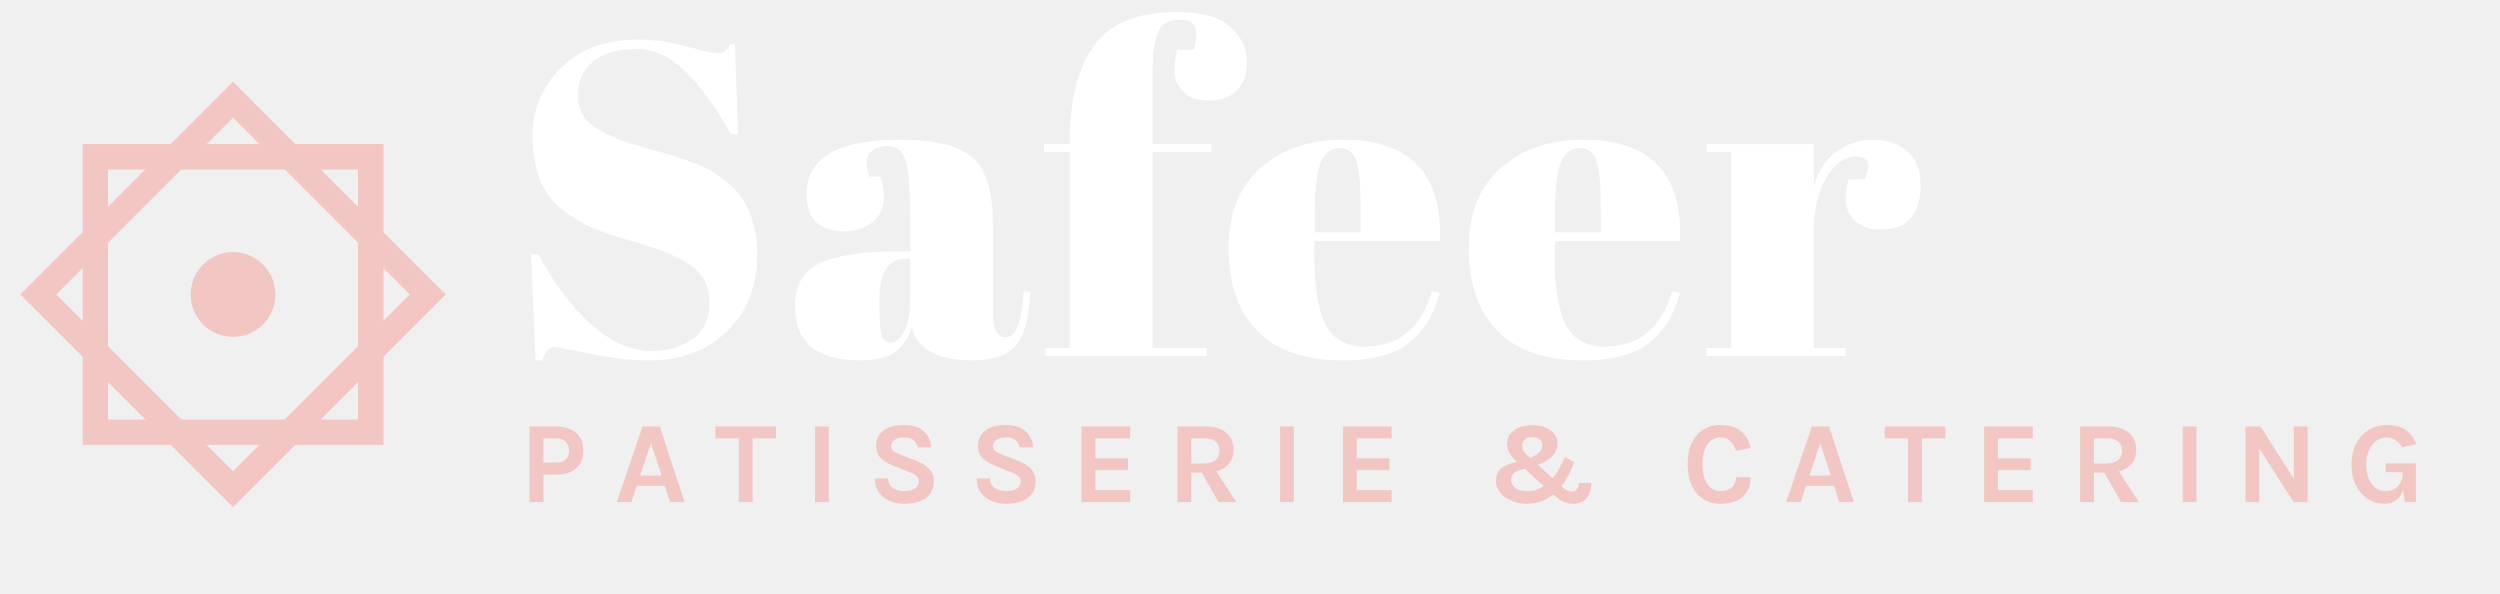
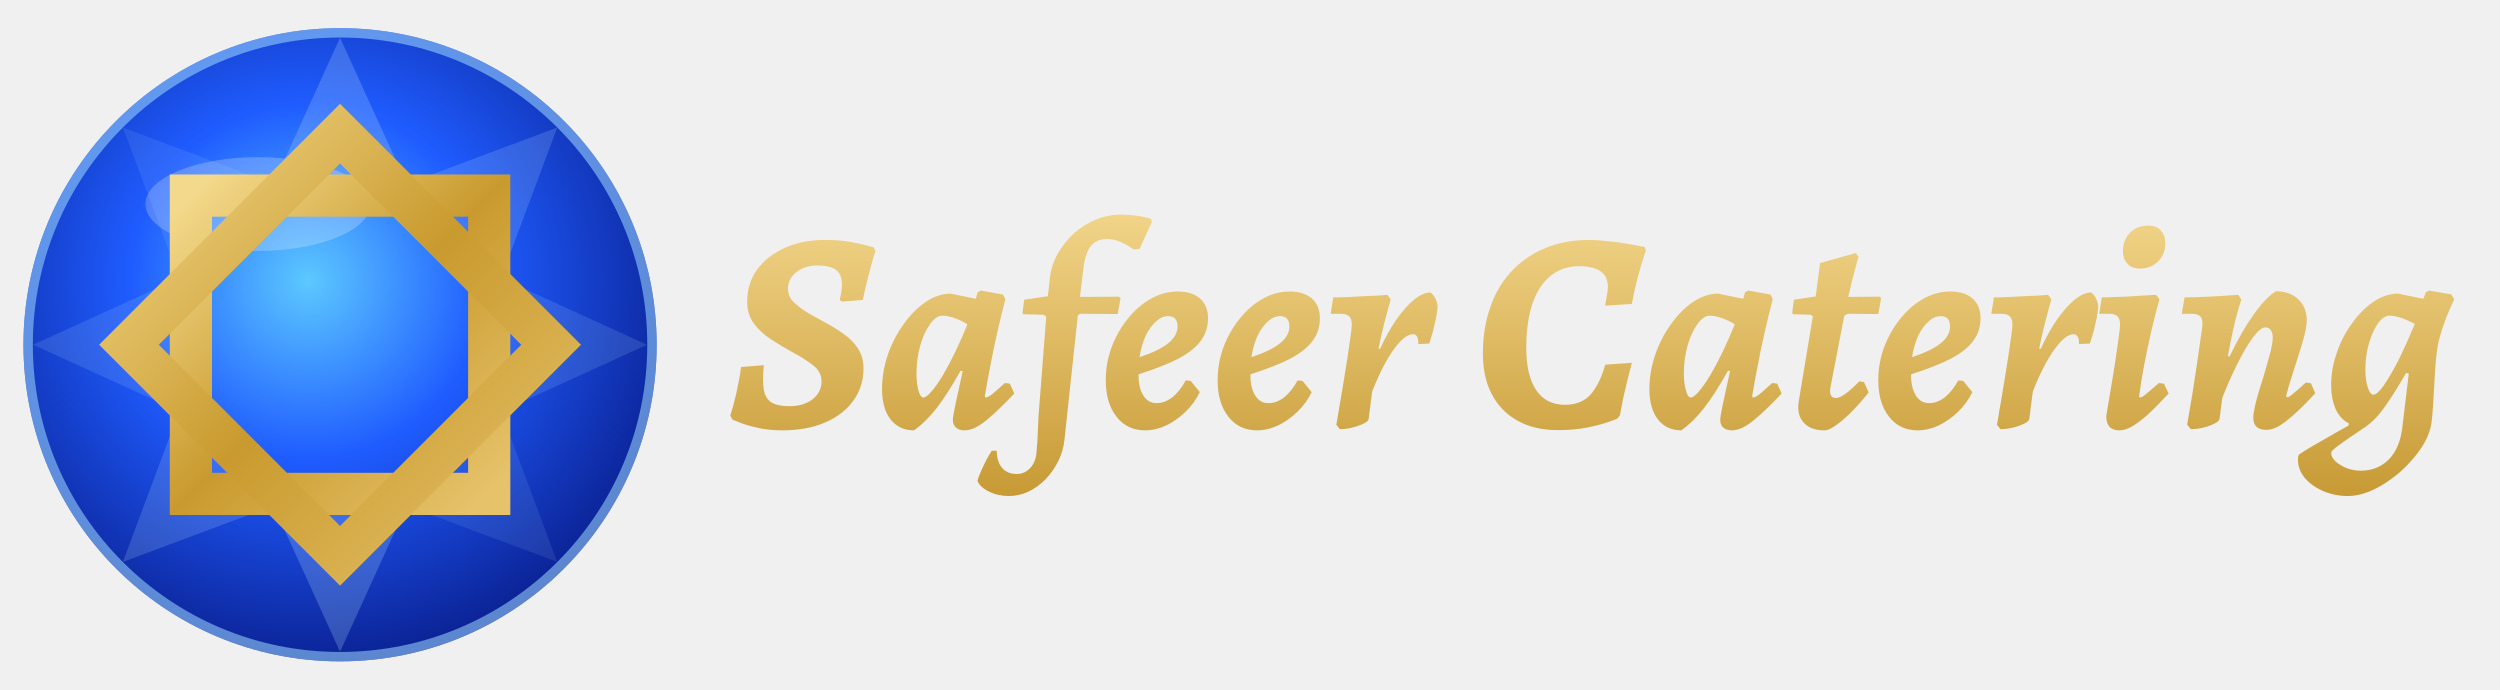
- <svg xmlns="http://www.w3.org/2000/svg" viewBox="0 0 236 56">
-   <g transform="translate(22,27.8)">
-     <rect x="-13" y="-13" width="26" height="26" fill="none" stroke="#f2c6c2" stroke-width="2.4" />
-     <rect x="-13" y="-13" width="26" height="26" fill="none" stroke="#f2c6c2" stroke-width="2.4" transform="rotate(45)" />
-     <circle r="4" fill="#f2c6c2" />
-   </g>
-   <path transform="translate(48,0)" fill="#ffffff" d="M13.65 33.138Q15.75 33.138 17.367 32.004Q18.984 30.87 18.984 28.581Q18.984 26.292 17.241 25.074Q15.498 23.856 12.285 22.953Q9.072 22.05 7.623 21.378Q6.174 20.706 4.872 19.614Q2.268 17.43 2.268 12.852Q2.268 9.114 4.935 6.426Q7.602 3.738 12.222 3.738Q14.448 3.738 16.863 4.389Q19.278 5.04 19.866 5.04Q20.454 5.04 20.916 4.2H21.378L21.672 12.684H21.0Q18.984 9.03 16.779 6.825Q14.574 4.62 11.991 4.62Q9.408 4.62 7.98 5.817Q6.552 7.014 6.552 9.009Q6.552 11.004 8.253 12.075Q9.954 13.146 12.432 13.818Q14.91 14.49 15.687 14.742Q16.464 14.994 17.619 15.435Q18.774 15.876 19.509 16.359Q20.244 16.842 21.063 17.577Q21.882 18.312 22.344 19.194Q23.478 21.21 23.478 23.982Q23.478 28.518 20.643 31.269Q17.808 34.02 13.188 34.02Q10.794 34.02 7.707 33.39Q4.62 32.76 4.284 32.76Q3.696 32.76 3.15 34.02H2.562L2.142 24.024H2.856Q4.704 27.678 7.581 30.408Q10.458 33.138 13.65 33.138Z M36.7 23.73H37.918V20.496Q37.918 16.506 37.477 15.141Q37.036 13.776 35.776 13.776Q35.02 13.776 34.411 14.175Q33.802 14.574 33.802 15.267Q33.802 15.96 34.054 16.674H35.104Q35.44 17.556 35.44 18.795Q35.44 20.034 34.39 20.937Q33.34 21.84 31.744 21.84Q28.132 21.84 28.132 18.354Q28.132 13.188 36.91 13.188Q41.908 13.188 43.819 14.889Q45.73 16.59 45.73 21.126V29.652Q45.73 31.836 46.948 31.836Q48.376 31.836 48.628 27.51L49.258 27.552Q49.09 31.248 47.872 32.634Q46.654 34.02 43.882 34.02Q38.842 34.02 38.086 30.912Q37.54 32.508 36.448 33.264Q35.356 34.02 33.256 34.02Q27.04 34.02 27.04 28.938Q27.04 25.956 29.413 24.843Q31.786 23.73 36.7 23.73ZM37.918 28.308V24.402H37.624Q35.02 24.402 35.02 28.224V28.896Q35.02 31.08 35.251 31.71Q35.482 32.34 36.133 32.34Q36.784 32.34 37.351 31.269Q37.918 30.198 37.918 28.308Z M63.404 1.848Q61.808 1.848 61.304 3.045Q60.8 4.242 60.8 6.888V13.608H66.344V14.364H60.8V32.844H65.924V33.6H50.678V32.844H52.988V14.364H50.552V13.608H52.988V13.44Q52.988 7.392 55.298 4.263Q57.608 1.134 63.026 1.134Q66.596 1.134 68.15 2.541Q69.704 3.948 69.704 5.796Q69.704 7.644 68.738 8.568Q67.772 9.492 66.176 9.492Q64.58 9.492 63.719 8.673Q62.858 7.854 62.858 6.783Q62.858 5.712 63.11 4.704H64.706Q65.546 1.848 63.404 1.848Z M78.768 13.188Q88.302 13.188 87.924 22.764H76.08V24.402Q76.08 28.518 77.13 30.618Q78.18 32.718 80.784 32.718Q85.656 32.718 87.168 27.51L87.924 27.636Q87.126 30.66 85.047 32.34Q82.968 34.02 78.81 34.02Q73.392 34.02 70.683 31.227Q67.974 28.434 67.974 23.457Q67.974 18.48 71.019 15.834Q74.064 13.188 78.768 13.188ZM76.122 21.924H80.448V19.866Q80.448 16.464 80.049 15.225Q79.65 13.986 78.453 13.986Q77.256 13.986 76.689 15.309Q76.122 16.632 76.122 19.866Z M101.44 13.188Q110.974 13.188 110.596 22.764H98.752V24.402Q98.752 28.518 99.802 30.618Q100.852 32.718 103.456 32.718Q108.328 32.718 109.84 27.51L110.596 27.636Q109.798 30.66 107.719 32.34Q105.64 34.02 101.482 34.02Q96.064 34.02 93.355 31.227Q90.646 28.434 90.646 23.457Q90.646 18.48 93.691 15.834Q96.736 13.188 101.44 13.188ZM98.794 21.924H103.12V19.866Q103.12 16.464 102.721 15.225Q102.322 13.986 101.125 13.986Q99.928 13.986 99.361 15.309Q98.794 16.632 98.794 19.866Z M127.136 14.784Q125.582 14.784 124.406 16.8Q123.23 18.816 123.23 21.588V32.844H126.212V33.6H113.108V32.844H115.418V14.364H113.108V13.608H123.23V17.64Q123.776 15.498 125.33 14.343Q126.884 13.188 128.858 13.188Q130.832 13.188 132.071 14.301Q133.31 15.414 133.31 17.451Q133.31 19.488 132.386 20.58Q131.462 21.672 129.551 21.672Q127.64 21.672 126.737 20.412Q125.834 19.152 126.506 16.926H128.018Q129.068 14.784 127.136 14.784Z" />
-   <path transform="translate(49,38.6)" fill="#f2c6c2" d="M0.99 8.8V1.661H3.509Q4.713 1.661 5.387 2.255Q6.061 2.849 6.061 3.938Q6.061 5.016 5.387 5.61Q4.713 6.204 3.509 6.204H2.299V8.8ZM2.299 5.071H3.509Q4.114 5.071 4.422 4.752Q4.73 4.433 4.73 3.938Q4.73 3.432 4.422 3.108Q4.114 2.783 3.509 2.783H2.299Z M9.227 8.8 11.659 1.661H13.287L15.619 8.8H14.255L13.759 7.26H11.108L10.602 8.8ZM11.438 6.281H13.451L12.45 3.212Z M18.532 2.783V1.661H24.252V2.783H21.75L22.041 2.486V8.8H20.743V2.486L21.035 2.783Z M27.936 8.8V1.661H29.233V8.8Z M36.371 8.954Q35.629 8.954 35.004 8.696Q34.38 8.437 33.992 7.909Q33.605 7.381 33.577 6.567H34.853Q34.853 6.98 35.056 7.244Q35.26 7.508 35.604 7.637Q35.948 7.766 36.36 7.766Q36.756 7.766 37.067 7.662Q37.377 7.557 37.556 7.362Q37.735 7.167 37.735 6.897Q37.735 6.54 37.518 6.336Q37.3 6.133 36.822 5.962L35.414 5.401Q34.589 5.077 34.149 4.648Q33.709 4.219 33.709 3.465Q33.709 2.596 34.397 2.057Q35.084 1.518 36.316 1.518Q37.515 1.518 38.169 2.076Q38.824 2.635 38.912 3.63H37.636Q37.565 3.207 37.251 2.951Q36.938 2.695 36.316 2.695Q35.766 2.695 35.447 2.923Q35.128 3.152 35.128 3.498Q35.128 3.795 35.329 3.968Q35.529 4.142 35.953 4.301L37.515 4.906Q38.307 5.214 38.731 5.682Q39.154 6.149 39.154 6.853Q39.154 7.497 38.83 7.967Q38.505 8.437 37.883 8.696Q37.262 8.954 36.371 8.954Z M45.983 8.954Q45.241 8.954 44.617 8.696Q43.992 8.437 43.605 7.909Q43.217 7.381 43.19 6.567H44.465Q44.465 6.98 44.669 7.244Q44.873 7.508 45.216 7.637Q45.56 7.766 45.972 7.766Q46.368 7.766 46.679 7.662Q46.99 7.557 47.169 7.362Q47.347 7.167 47.347 6.897Q47.347 6.54 47.13 6.336Q46.913 6.133 46.434 5.962L45.026 5.401Q44.201 5.077 43.761 4.648Q43.322 4.219 43.322 3.465Q43.322 2.596 44.009 2.057Q44.697 1.518 45.928 1.518Q47.127 1.518 47.782 2.076Q48.436 2.635 48.524 3.63H47.248Q47.177 3.207 46.864 2.951Q46.55 2.695 45.928 2.695Q45.379 2.695 45.059 2.923Q44.74 3.152 44.74 3.498Q44.74 3.795 44.941 3.968Q45.142 4.142 45.566 4.301L47.127 4.906Q47.919 5.214 48.343 5.682Q48.767 6.149 48.767 6.853Q48.767 7.497 48.442 7.967Q48.117 8.437 47.496 8.696Q46.874 8.954 45.983 8.954Z M53.099 8.8V1.661H57.686V2.783H54.397V4.664H57.488V5.786H54.397V7.667H57.686V8.8Z M62.161 8.8V1.661H64.801Q66.083 1.661 66.768 2.261Q67.452 2.86 67.452 3.85Q67.452 4.824 66.768 5.42Q66.083 6.017 64.801 6.017H63.459V8.8ZM66.022 8.8 64.13 5.456H65.516L67.716 8.8ZM63.459 5.148H64.669Q65.384 5.148 65.753 4.821Q66.121 4.494 66.121 3.971Q66.121 3.438 65.786 3.11Q65.45 2.783 64.801 2.783H63.459Z M71.84 8.8V1.661H73.138V8.8Z M77.778 8.8V1.661H82.365V2.783H79.076V4.664H82.167V5.786H79.076V7.667H82.365V8.8Z  M99.517 8.954Q98.983 8.954 98.521 8.72Q98.059 8.487 97.537 8.008L94.05 4.851Q93.703 4.538 93.481 4.131Q93.258 3.724 93.258 3.278Q93.258 2.794 93.538 2.401Q93.819 2.008 94.358 1.774Q94.897 1.54 95.667 1.54Q96.409 1.54 96.935 1.771Q97.46 2.002 97.74 2.393Q98.021 2.783 98.021 3.256Q98.021 3.751 97.779 4.144Q97.537 4.538 97.053 4.848Q96.569 5.159 95.843 5.401L95.161 4.763Q95.656 4.571 95.972 4.37Q96.288 4.169 96.44 3.938Q96.591 3.707 96.591 3.421Q96.591 3.091 96.335 2.877Q96.079 2.662 95.667 2.662Q95.188 2.662 94.938 2.896Q94.688 3.13 94.688 3.465Q94.688 3.718 94.814 3.944Q94.941 4.169 95.205 4.411L98.582 7.458Q98.785 7.629 98.959 7.719Q99.132 7.81 99.385 7.81Q99.649 7.81 99.839 7.618Q100.028 7.425 100.045 6.996H101.222Q101.2 7.893 100.776 8.423Q100.353 8.954 99.517 8.954ZM95.161 8.954Q94.55 8.954 94.017 8.789Q93.483 8.624 93.076 8.327Q92.669 8.03 92.441 7.631Q92.213 7.233 92.213 6.765Q92.213 5.918 92.903 5.478Q93.593 5.038 94.82 4.939L95.238 5.643Q94.396 5.715 94.02 5.981Q93.643 6.248 93.643 6.688Q93.643 6.991 93.825 7.235Q94.006 7.48 94.347 7.629Q94.688 7.777 95.172 7.777Q95.788 7.777 96.31 7.532Q96.833 7.288 97.276 6.85Q97.718 6.413 98.081 5.822Q98.444 5.231 98.725 4.532L99.594 5.016Q99.297 5.896 98.86 6.619Q98.422 7.343 97.862 7.865Q97.3 8.388 96.621 8.671Q95.942 8.954 95.161 8.954Z  M113.418 8.954Q112.477 8.954 111.782 8.506Q111.086 8.058 110.701 7.222Q110.316 6.386 110.316 5.214Q110.316 4.004 110.715 3.182Q111.113 2.36 111.815 1.939Q112.516 1.518 113.418 1.518Q114.666 1.518 115.368 2.123Q116.069 2.728 116.267 3.696L114.881 3.949Q114.71 3.388 114.337 3.042Q113.962 2.695 113.418 2.695Q112.939 2.695 112.554 2.973Q112.169 3.251 111.941 3.812Q111.713 4.373 111.713 5.214Q111.713 6.006 111.914 6.578Q112.114 7.15 112.494 7.458Q112.873 7.766 113.418 7.766Q114.116 7.766 114.499 7.395Q114.881 7.024 114.881 6.446H116.267Q116.267 7.244 115.923 7.802Q115.579 8.36 114.941 8.657Q114.303 8.954 113.418 8.954Z M119.609 8.8 122.04 1.661H123.668L126 8.8H124.636L124.141 7.26H121.49L120.984 8.8ZM121.82 6.281H123.833L122.832 3.212Z M128.914 2.783V1.661H134.634V2.783H132.131L132.423 2.486V8.8H131.125V2.486L131.416 2.783Z M138.306 8.8V1.661H142.893V2.783H139.604V4.664H142.695V5.786H139.604V7.667H142.893V8.8Z M147.369 8.8V1.661H150.009Q151.29 1.661 151.975 2.261Q152.66 2.86 152.66 3.85Q152.66 4.824 151.975 5.42Q151.29 6.017 150.009 6.017H148.667V8.8ZM151.23 8.8 149.338 5.456H150.724L152.924 8.8ZM148.667 5.148H149.877Q150.592 5.148 150.96 4.821Q151.329 4.494 151.329 3.971Q151.329 3.438 150.993 3.11Q150.658 2.783 150.009 2.783H148.667Z M157.047 8.8V1.661H158.345V8.8Z M162.975 1.661H164.394L167.639 6.754H167.54V1.661H168.838V8.8H167.518L164.064 3.399H164.273V8.8H162.975Z M176.091 8.954Q175.216 8.954 174.512 8.492Q173.808 8.03 173.393 7.202Q172.978 6.375 172.978 5.269Q172.978 4.395 173.234 3.702Q173.489 3.009 173.946 2.519Q174.402 2.03 175.018 1.774Q175.634 1.518 176.355 1.518Q177.356 1.518 178.035 1.953Q178.714 2.387 179.094 3.322L177.763 3.63Q177.482 3.174 177.117 2.934Q176.751 2.695 176.289 2.695Q175.761 2.695 175.327 3.006Q174.892 3.317 174.633 3.894Q174.375 4.472 174.375 5.269Q174.375 6.017 174.603 6.578Q174.831 7.139 175.244 7.453Q175.656 7.766 176.201 7.766Q176.663 7.766 177.029 7.56Q177.394 7.354 177.606 6.969Q177.818 6.584 177.818 6.039H178.104Q178.104 6.93 177.892 7.585Q177.68 8.239 177.235 8.597Q176.789 8.954 176.091 8.954ZM178.005 8.8 177.818 7.227V5.995L176.212 5.962V5.137H179.061V8.8Z" />
+ <svg xmlns="http://www.w3.org/2000/svg" viewBox="40 40 1066 294" role="img" aria-label="Safeer Catering">
+   <defs>
+     <radialGradient id="saf" cx="45%" cy="40%" r="62%">
+       <stop offset="0" stop-color="#5cc8ff" />
+       <stop offset=".45" stop-color="#1f5cff" />
+       <stop offset="1" stop-color="#0a1f8f" />
+     </radialGradient>
+     <linearGradient id="goud" x1="0" y1="0" x2="1" y2="1">
+       <stop offset="0" stop-color="#f3d98b" />
+       <stop offset=".5" stop-color="#c99a2e" />
+       <stop offset="1" stop-color="#e6c26a" />
+     </linearGradient>
+     <linearGradient id="tg" x1="0" y1="0" x2="0" y2="1">
+       <stop offset="0" stop-color="#f1d488" />
+       <stop offset="1" stop-color="#c79a35" />
+     </linearGradient>
+   </defs>
+   <circle cx="185" cy="187" r="135" fill="url(#saf)" />
+   <polygon points="253.6,215.4 277.6,279.6 213.4,255.6" fill="#bfe6ff" opacity="0.10" />
+   <polygon points="213.4,255.6 185.0,317.9 156.6,255.6" fill="#bfe6ff" opacity="0.22" />
+   <polygon points="156.6,255.6 92.4,279.6 116.4,215.4" fill="#bfe6ff" opacity="0.18" />
+   <polygon points="116.4,215.4 54.1,187.0 116.4,158.6" fill="#bfe6ff" opacity="0.14" />
+   <polygon points="116.4,158.6 92.4,94.4 156.6,118.4" fill="#bfe6ff" opacity="0.10" />
+   <polygon points="156.6,118.4 185.0,56.1 213.4,118.4" fill="#bfe6ff" opacity="0.22" />
+   <polygon points="213.4,118.4 277.6,94.4 253.6,158.6" fill="#bfe6ff" opacity="0.18" />
+   <polygon points="253.6,158.6 315.9,187.0 253.6,215.4" fill="#bfe6ff" opacity="0.14" />
+   <circle cx="185" cy="187" r="133" fill="none" stroke="#9fd8ff" stroke-opacity=".55" stroke-width="4" />
+   <ellipse cx="150" cy="127" rx="48" ry="20" fill="#fff" opacity=".22" />
+   <polygon points="248.6,250.6 121.4,250.6 121.4,123.4 248.6,123.4" fill="none" stroke="url(#goud)" stroke-width="18" stroke-linejoin="miter" />
+   <polygon points="185.0,277.0 95.0,187.0 185.0,97.0 275.0,187.0" fill="none" stroke="url(#goud)" stroke-width="18" stroke-linejoin="miter" />
+   <path fill="url(#tg)" d="M373.6 223.5Q367.4 223.5 362.6 222.3Q357.8 221.2 355 220Q352.3 218.9 352.3 218.9L351.4 217.2Q351.4 217.2 351.9 215.5Q352.5 213.7 353.2 210.8Q354 207.8 354.7 204.1Q355.5 200.4 356 196.5L365.7 195.7Q365 202.3 365.7 206.2Q366.4 210 369 211.6Q371.6 213.2 376.6 213.2Q382.6 213.2 386.4 210.3Q390.3 207.3 390.3 202.6Q390.3 198.4 386.5 195.6Q382.7 192.7 377.6 190Q373.2 187.6 368.8 184.7Q364.4 181.9 361.5 178Q358.6 174.2 358.6 168.5Q358.6 160.9 362.8 155Q367.1 149.1 374.6 145.7Q382.1 142.3 391.8 142.3Q397.6 142.3 402.3 143.1Q407 143.9 409.8 144.7Q412.6 145.5 412.6 145.5L413.3 147Q413.3 147 412.4 149.9Q411.5 152.8 410.3 157.6Q409 162.4 407.9 167.9L399 168.6L398.1 167.9Q398.1 167.9 398.3 166.7Q398.6 165.6 398.8 164Q399 162.5 399 161.4Q399 157 396.5 155.1Q394 153.2 388.5 153.2Q383.2 153.2 379.6 156Q376 158.8 376 163.1Q376 166.4 378.4 168.8Q380.9 171.2 384.6 173.5Q388.1 175.5 392.2 177.7Q396.3 179.9 399.9 182.5Q403.6 185.1 405.9 188.7Q408.2 192.2 408.2 197.1Q408.2 204.8 403.9 210.8Q399.6 216.8 391.9 220.1Q384.1 223.5 373.6 223.5ZM460.3 209.5Q460.9 209.5 461.7 209Q462.5 208.6 464.1 207.2Q465.7 205.8 468.5 203.3L470.6 203.6L472.5 207.8Q466.6 214 462.7 217.4Q458.9 220.8 456.3 222.1Q453.7 223.5 451.2 223.5Q448.9 223.5 447.6 222.3Q446.3 221.1 446.3 219Q446.3 217.7 447.4 212.4Q448.5 207.2 450.5 198.2L449.6 198.1Q444 208 439.4 214Q434.7 220 429.7 223.5Q423.4 223.5 419.7 218.8Q416.1 214.1 416.1 205.9Q416.1 198.5 418.6 191.2Q421.1 184 425.4 178.1Q429.6 172.2 434.8 168.7Q440 165.2 445.4 165.2L456.1 167.4L456.9 164.6L458.3 163.9L467.7 165.6L468.7 167.6Q466.9 174.4 465.2 181.9Q463.5 189.4 462.2 196.4Q460.8 203.5 459.9 209.1ZM433.7 209.5Q435 209.5 437.2 206.9Q439.4 204.4 442.1 199.9Q444.7 195.5 447.4 189.9Q450.1 184.3 452.5 178.3Q449.9 176.6 446.9 175.6Q444 174.6 441.9 174.6Q439.1 174.6 436.6 178.2Q434 181.7 432.4 187.3Q430.8 192.9 430.8 199.1Q430.8 203.5 431.6 206.5Q432.5 209.5 433.7 209.5ZM476 173.4 476.7 167.8 486.8 166.3 487.7 158.3Q488.3 152.9 491.1 148Q493.9 143.2 498 139.4Q502.2 135.7 507.4 133.6Q512.5 131.5 517.9 131.5Q521.2 131.5 524.8 132Q528.4 132.5 530.7 133.3L531.2 134.6L525.9 146.1L523.5 146.4Q519.9 144 517.2 142.9Q514.4 141.9 512.1 141.9Q507.6 141.9 505.2 144.8Q502.8 147.7 502 154.1L500.5 166.6L517.1 166.5L517.8 167.1L516.6 173.9L500.7 173.8L499.6 174.4L493.9 227.4Q493.4 232.4 491.2 236.7Q489 241.1 485.7 244.5Q482.4 247.8 478.4 249.7Q474.4 251.5 470.2 251.5Q465.5 251.5 461.7 249.6Q457.8 247.7 456.8 245Q457.3 243.1 458.4 240.7Q459.5 238.2 460.7 235.9Q462 233.5 462.9 232.2H465Q465.1 237 467.3 239.5Q469.5 242.1 473.6 242.1Q477 242.1 479.4 239.4Q481.8 236.8 482 232.3Q482.4 228.3 482.5 224.6Q482.6 220.9 482.8 217.7L486.1 175.1L485 174.2L476.3 174ZM555.1 175.7Q555.1 181.1 552.1 185.2Q549.2 189.3 542.7 192.8Q536.2 196.2 525.5 199.6Q525.4 205.3 527.5 208.6Q529.5 211.9 533.2 211.9Q536.6 211.9 539.9 209.4Q543.1 206.8 545.6 202.2L547.7 202.4L551.6 207.2Q549.4 211.8 545.6 215.5Q541.8 219.2 537.3 221.4Q532.8 223.5 528.3 223.5Q520.6 223.5 516.1 217.7Q511.5 211.9 511.5 202.2Q511.5 194.8 514 188Q516.6 181.2 520.9 175.9Q525.2 170.5 530.7 167.4Q536.2 164.3 542.2 164.3Q548.3 164.3 551.7 167.3Q555.1 170.3 555.1 175.7ZM538.1 174.8Q535.3 174.8 532.9 177.1Q530.4 179.3 528.5 183.2Q526.7 187.2 525.9 192.3Q534.3 189.5 538.2 186.3Q542.1 183.1 542.1 179.2Q542.1 174.8 538.1 174.8ZM602.8 175.7Q602.8 181.1 599.8 185.2Q596.9 189.3 590.4 192.8Q583.9 196.2 573.2 199.6Q573.1 205.3 575.2 208.6Q577.2 211.9 580.9 211.9Q584.3 211.9 587.6 209.4Q590.8 206.8 593.3 202.2L595.4 202.4L599.3 207.2Q597.1 211.8 593.3 215.5Q589.5 219.2 585 221.4Q580.5 223.5 576 223.5Q568.3 223.5 563.8 217.7Q559.2 211.9 559.2 202.2Q559.2 194.8 561.7 188Q564.3 181.2 568.6 175.9Q572.9 170.5 578.4 167.4Q583.9 164.3 589.9 164.3Q596 164.3 599.4 167.3Q602.8 170.3 602.8 175.7ZM585.8 174.8Q583 174.8 580.6 177.1Q578.1 179.3 576.2 183.2Q574.4 187.2 573.6 192.3Q582 189.5 585.9 186.3Q589.8 183.1 589.8 179.2Q589.8 174.8 585.8 174.8ZM609.8 221.1Q609.8 221.1 610.3 218.4Q610.7 215.6 611.5 211.2Q612.2 206.7 613.1 201.6Q613.9 196.5 614.7 191.6Q615.4 186.8 615.9 183.2Q616.4 179.6 616.4 178.4Q616.4 176 615.3 174.9Q614.2 173.8 611.7 173.8H607.4L608.5 166.8Q611.9 166.8 615.8 166.6Q619.8 166.4 623.4 166.2Q627 166.1 629.3 165.9Q631.6 165.7 631.6 165.7L633 167.7Q633 167.7 632.1 170.8Q631.2 174 630 178.8Q628.8 183.6 627.8 188.7L628.5 188.7Q631.7 181.6 635.4 176.3Q639.1 171 642.8 167.9Q646.5 164.8 649.9 164.7Q650.9 165.3 651.9 167Q652.8 168.6 653 170.5Q652.9 172.9 652.3 175.7Q651.7 178.5 651.1 181Q650.4 183.5 649.9 185Q649.4 186.5 649.4 186.5L644.8 186.7Q644.8 184.4 644.2 183.5Q643.7 182.5 642.5 182.5Q639 182.5 634.3 189Q629.6 195.5 625.1 206.9L623.6 218.6Q623.5 219.6 621.5 220.6Q619.5 221.6 616.7 222.3Q614 223 611.3 223ZM704.2 223.4Q694.4 223.4 687.3 219.5Q680.1 215.6 676.2 208.3Q672.3 201 672.3 190.8Q672.3 179.8 675.5 170.9Q678.6 161.9 684.6 155.6Q690.6 149.2 698.9 145.8Q707.2 142.3 717.5 142.3Q721.2 142.3 725.3 142.8Q729.5 143.2 733.1 143.8Q736.7 144.4 739 144.9Q741.3 145.3 741.3 145.3L741.8 146.8Q741.8 146.8 740.8 149.8Q739.8 152.8 738.4 158Q737 163.2 735.8 169.6L724.4 170.3Q724.4 170.3 724.7 168.8Q725 167.3 725.3 165.3Q725.6 163.4 725.6 162.3Q725.6 153.5 713.2 153.5Q706.3 153.5 701.2 157.6Q696.2 161.6 693.5 169.3Q690.8 177.1 690.8 188.4Q690.8 200 695 206.3Q699.2 212.6 707.3 212.6Q711.6 212.6 714.8 210.9Q718 209.2 720.3 205.4Q722.7 201.7 724.5 195.5L735.8 194.7Q735.8 194.7 735.3 196.8Q734.7 198.9 733.9 202.2Q733.1 205.6 732.2 209.5Q731.4 213.4 730.7 217.2L729.5 218.6Q729.5 218.6 726.2 219.8Q723 221 717.3 222.2Q711.6 223.4 704.2 223.4ZM787.5 209.5Q788.1 209.5 788.9 209Q789.7 208.6 791.3 207.2Q792.9 205.8 795.7 203.3L797.8 203.6L799.7 207.8Q793.8 214 789.9 217.4Q786.1 220.8 783.5 222.1Q780.9 223.5 778.4 223.5Q776.1 223.5 774.8 222.3Q773.5 221.1 773.5 219Q773.5 217.7 774.6 212.4Q775.7 207.2 777.7 198.2L776.8 198.1Q771.3 208 766.6 214Q761.9 220 756.9 223.5Q750.6 223.5 746.9 218.8Q743.3 214.1 743.3 205.9Q743.3 198.5 745.8 191.2Q748.3 184 752.6 178.1Q756.8 172.2 762 168.7Q767.3 165.2 772.6 165.2L783.3 167.4L784.1 164.6L785.5 163.9L795 165.6L795.9 167.6Q794.1 174.4 792.4 181.9Q790.7 189.4 789.4 196.4Q788 203.5 787.1 209.1ZM760.9 209.5Q762.2 209.5 764.4 206.9Q766.6 204.4 769.3 199.9Q771.9 195.5 774.6 189.9Q777.3 184.3 779.7 178.3Q777.1 176.6 774.1 175.6Q771.2 174.6 769.1 174.6Q766.3 174.6 763.8 178.2Q761.2 181.7 759.6 187.3Q758 192.9 758 199.1Q758 203.5 758.9 206.5Q759.7 209.5 760.9 209.5ZM834.8 202.9 836.8 207.3Q833.2 211.9 829.5 215.6Q825.9 219.2 822.9 221.3Q819.9 223.5 818 223.5Q812.1 223.5 809.2 220.3Q806.2 217.2 806.9 211.6L813 174.9L812.1 174.2L804.5 174L804.2 173.4L804.9 167.8L814.2 166.4Q814.7 163 815.1 159.7Q815.5 156.5 815.8 154.4Q816 152.2 816 152.2L831.3 147.9L832.5 149.4Q832.5 149.4 831.8 151.8Q831.1 154.2 830.1 158.2Q829.1 162.1 828.1 166.6L841.5 166.5L842.1 167.1L840.9 173.9L827.9 173.8L826.4 174.6L820.4 205.7Q819.9 209.7 822.9 209.7Q824.4 209.7 826.6 208.1Q828.9 206.6 832.8 202.6ZM884.5 175.7Q884.5 181.1 881.5 185.2Q878.6 189.3 872.1 192.8Q865.6 196.2 854.9 199.6Q854.8 205.3 856.9 208.6Q858.9 211.9 862.6 211.9Q866 211.9 869.3 209.4Q872.5 206.8 875 202.2L877.1 202.4L881 207.2Q878.8 211.8 875 215.5Q871.2 219.2 866.7 221.4Q862.2 223.5 857.7 223.5Q850 223.5 845.5 217.7Q840.9 211.9 840.9 202.2Q840.9 194.8 843.4 188Q846 181.2 850.3 175.9Q854.6 170.5 860.1 167.4Q865.6 164.3 871.6 164.3Q877.7 164.3 881.1 167.3Q884.5 170.3 884.5 175.7ZM867.5 174.8Q864.7 174.8 862.3 177.1Q859.8 179.3 857.9 183.2Q856.1 187.2 855.3 192.3Q863.7 189.5 867.6 186.3Q871.5 183.1 871.5 179.2Q871.5 174.8 867.5 174.8ZM891.5 221.1Q891.5 221.1 892 218.4Q892.4 215.6 893.2 211.2Q893.9 206.7 894.8 201.6Q895.6 196.5 896.4 191.6Q897.1 186.8 897.6 183.2Q898.1 179.6 898.1 178.4Q898.1 176 897 174.9Q895.9 173.8 893.4 173.8H889.1L890.2 166.8Q893.6 166.8 897.5 166.6Q901.5 166.4 905.1 166.2Q908.7 166.1 911 165.9Q913.3 165.7 913.3 165.7L914.7 167.7Q914.7 167.7 913.8 170.8Q912.9 174 911.7 178.8Q910.5 183.6 909.5 188.7L910.2 188.7Q913.4 181.6 917.1 176.3Q920.8 171 924.5 167.9Q928.2 164.8 931.6 164.7Q932.6 165.3 933.6 167Q934.5 168.6 934.7 170.5Q934.6 172.9 934 175.7Q933.4 178.5 932.8 181Q932.1 183.5 931.6 185Q931.1 186.5 931.1 186.5L926.5 186.7Q926.5 184.4 925.9 183.5Q925.4 182.5 924.2 182.5Q920.7 182.5 916 189Q911.3 195.5 906.8 206.9L905.3 218.6Q905.2 219.6 903.2 220.6Q901.2 221.6 898.4 222.3Q895.7 223 893 223ZM952.5 209.5Q953.3 209.5 954.6 208.4Q956 207.3 960.6 203.3L962.7 203.6L964.7 207.8Q959.5 213.4 955.7 216.9Q951.8 220.3 949 221.9Q946.1 223.5 943.7 223.5Q938.1 223.5 938.1 217.4Q939.9 206.7 941.3 198.3Q942.6 190 943.3 184.7Q944 179.5 944 178.4Q944 176 942.9 174.9Q941.9 173.8 939.4 173.8H935.1L936.2 166.8Q939 166.8 942.9 166.6Q946.9 166.5 951.2 166.2Q955.5 165.9 959.3 165.7L960.8 167.6Q959.1 173.5 957.4 180.8Q955.7 188.2 954.3 195.5Q952.9 202.9 952.1 209.1ZM952.6 154.5Q948.9 154.5 947.1 152.4Q945.2 150.3 945.2 147.1Q945.2 142.4 948.2 139.3Q951.2 136.2 955.9 136.2Q959.6 136.2 961.4 138.3Q963.3 140.4 963.3 143.7Q963.3 148.3 960.3 151.4Q957.2 154.5 952.6 154.5ZM1006.4 223.3Q1000.8 223.3 1000.8 218.1Q1000.8 216.2 1001.6 212.8Q1002.4 209.3 1003.7 205.2Q1005 201.2 1006.2 197Q1007.4 192.8 1008.3 189.4Q1009.1 185.9 1009.1 183.9Q1009.1 181.9 1008.2 180.7Q1007.4 179.6 1005.9 179.6Q1003.9 179.6 1000.7 183.8Q997.5 188.1 993.8 195.6Q990 203.1 986.4 212.8L988.1 191.4L990.7 192Q995.8 181.3 1000.9 174.2Q1006 167 1010.4 164.2Q1016.4 164.2 1020 167.6Q1023.6 171.1 1023.6 176.6Q1023.6 179.1 1022.5 183.4Q1021.4 187.6 1019.8 192.4Q1018.3 197.2 1016.9 201.5Q1015.5 205.9 1014.8 208.9L1015.2 209.4Q1015.7 209.4 1016.4 208.9Q1017.1 208.5 1018.7 207.1Q1020.3 205.8 1023.2 203.1L1025.4 203.4L1027.2 207.7Q1022 213.4 1018.1 216.8Q1014.3 220.2 1011.5 221.8Q1008.8 223.3 1006.4 223.3ZM974.2 223 972.6 221.1Q973.7 214.9 974.8 208.1Q975.8 201.3 976.8 195.1Q977.7 189 978.3 184.6Q978.9 180.3 979.1 178.9Q979.3 176.2 978.3 175Q977.2 173.8 974.6 173.8H970.3L971.5 166.8Q975.2 166.8 981.6 166.5Q988 166.2 994.4 165.7L995.7 167.7Q994.5 171.3 993.3 176Q992.1 180.8 991.2 185.4Q990.2 190.1 989.7 193.7L988 206.6L986.4 218.6Q986.3 219.6 984.3 220.6Q982.4 221.6 979.6 222.3Q976.8 223 974.2 223ZM1041.3 251.5Q1035.2 251.5 1030.2 249.2Q1025.1 246.9 1022.3 243.2Q1019.5 239.4 1019.9 234.9L1020.2 233.9Q1022.3 232.4 1025.7 230.4Q1029.1 228.4 1033.2 226.1Q1037.3 223.7 1041.4 221.5L1041.5 220.5Q1037.9 218.7 1035.9 214.4Q1034 210 1034 204.1Q1034 197.1 1036.5 190.2Q1038.9 183.2 1043.1 177.6Q1047.2 171.9 1052.3 168.5Q1057.4 165.2 1062.5 165.2L1073.3 167.4L1074.4 164.6L1075.8 163.9L1085.2 165.5L1086.5 167.6Q1084.5 171.7 1082.9 175.9Q1081.3 180 1080.3 183.8Q1079.3 187.5 1079 190.6Q1078.7 192.9 1078.4 196.9Q1078.2 200.8 1077.9 205.3Q1077.6 209.8 1077.4 213.8Q1077.1 217.8 1076.8 220.1Q1076.3 224.2 1073.9 228.6Q1071.4 233 1067.6 237.1Q1063.9 241.2 1059.4 244.4Q1054.9 247.7 1050.2 249.6Q1045.5 251.5 1041.3 251.5ZM1046.7 240.7Q1053.7 240.7 1058.5 236Q1063.2 231.2 1064.3 222.7L1067.1 199.3L1066 199Q1061.7 206.4 1058.7 210.8Q1055.8 215.2 1053.6 217.6Q1051.3 220.1 1048.8 221.9Q1045.8 224 1042.3 226.3Q1038.9 228.6 1036.4 230.5Q1034 232.3 1034 233.1Q1034 234.9 1035.8 236.7Q1037.7 238.4 1040.6 239.6Q1043.5 240.7 1046.7 240.7ZM1052 208.3Q1053.6 208.3 1056.4 204.4Q1059.2 200.4 1062.7 193.6Q1066.1 186.7 1069.7 178.1Q1068.3 177.4 1066.5 176.6Q1064.6 175.7 1062.7 175.2Q1060.7 174.6 1058.9 174.6Q1056.3 174.6 1053.9 178Q1051.6 181.3 1050.1 186.5Q1048.6 191.7 1048.6 197.4Q1048.6 201.9 1049.6 205.1Q1050.6 208.3 1052 208.3Z" />
</svg>
